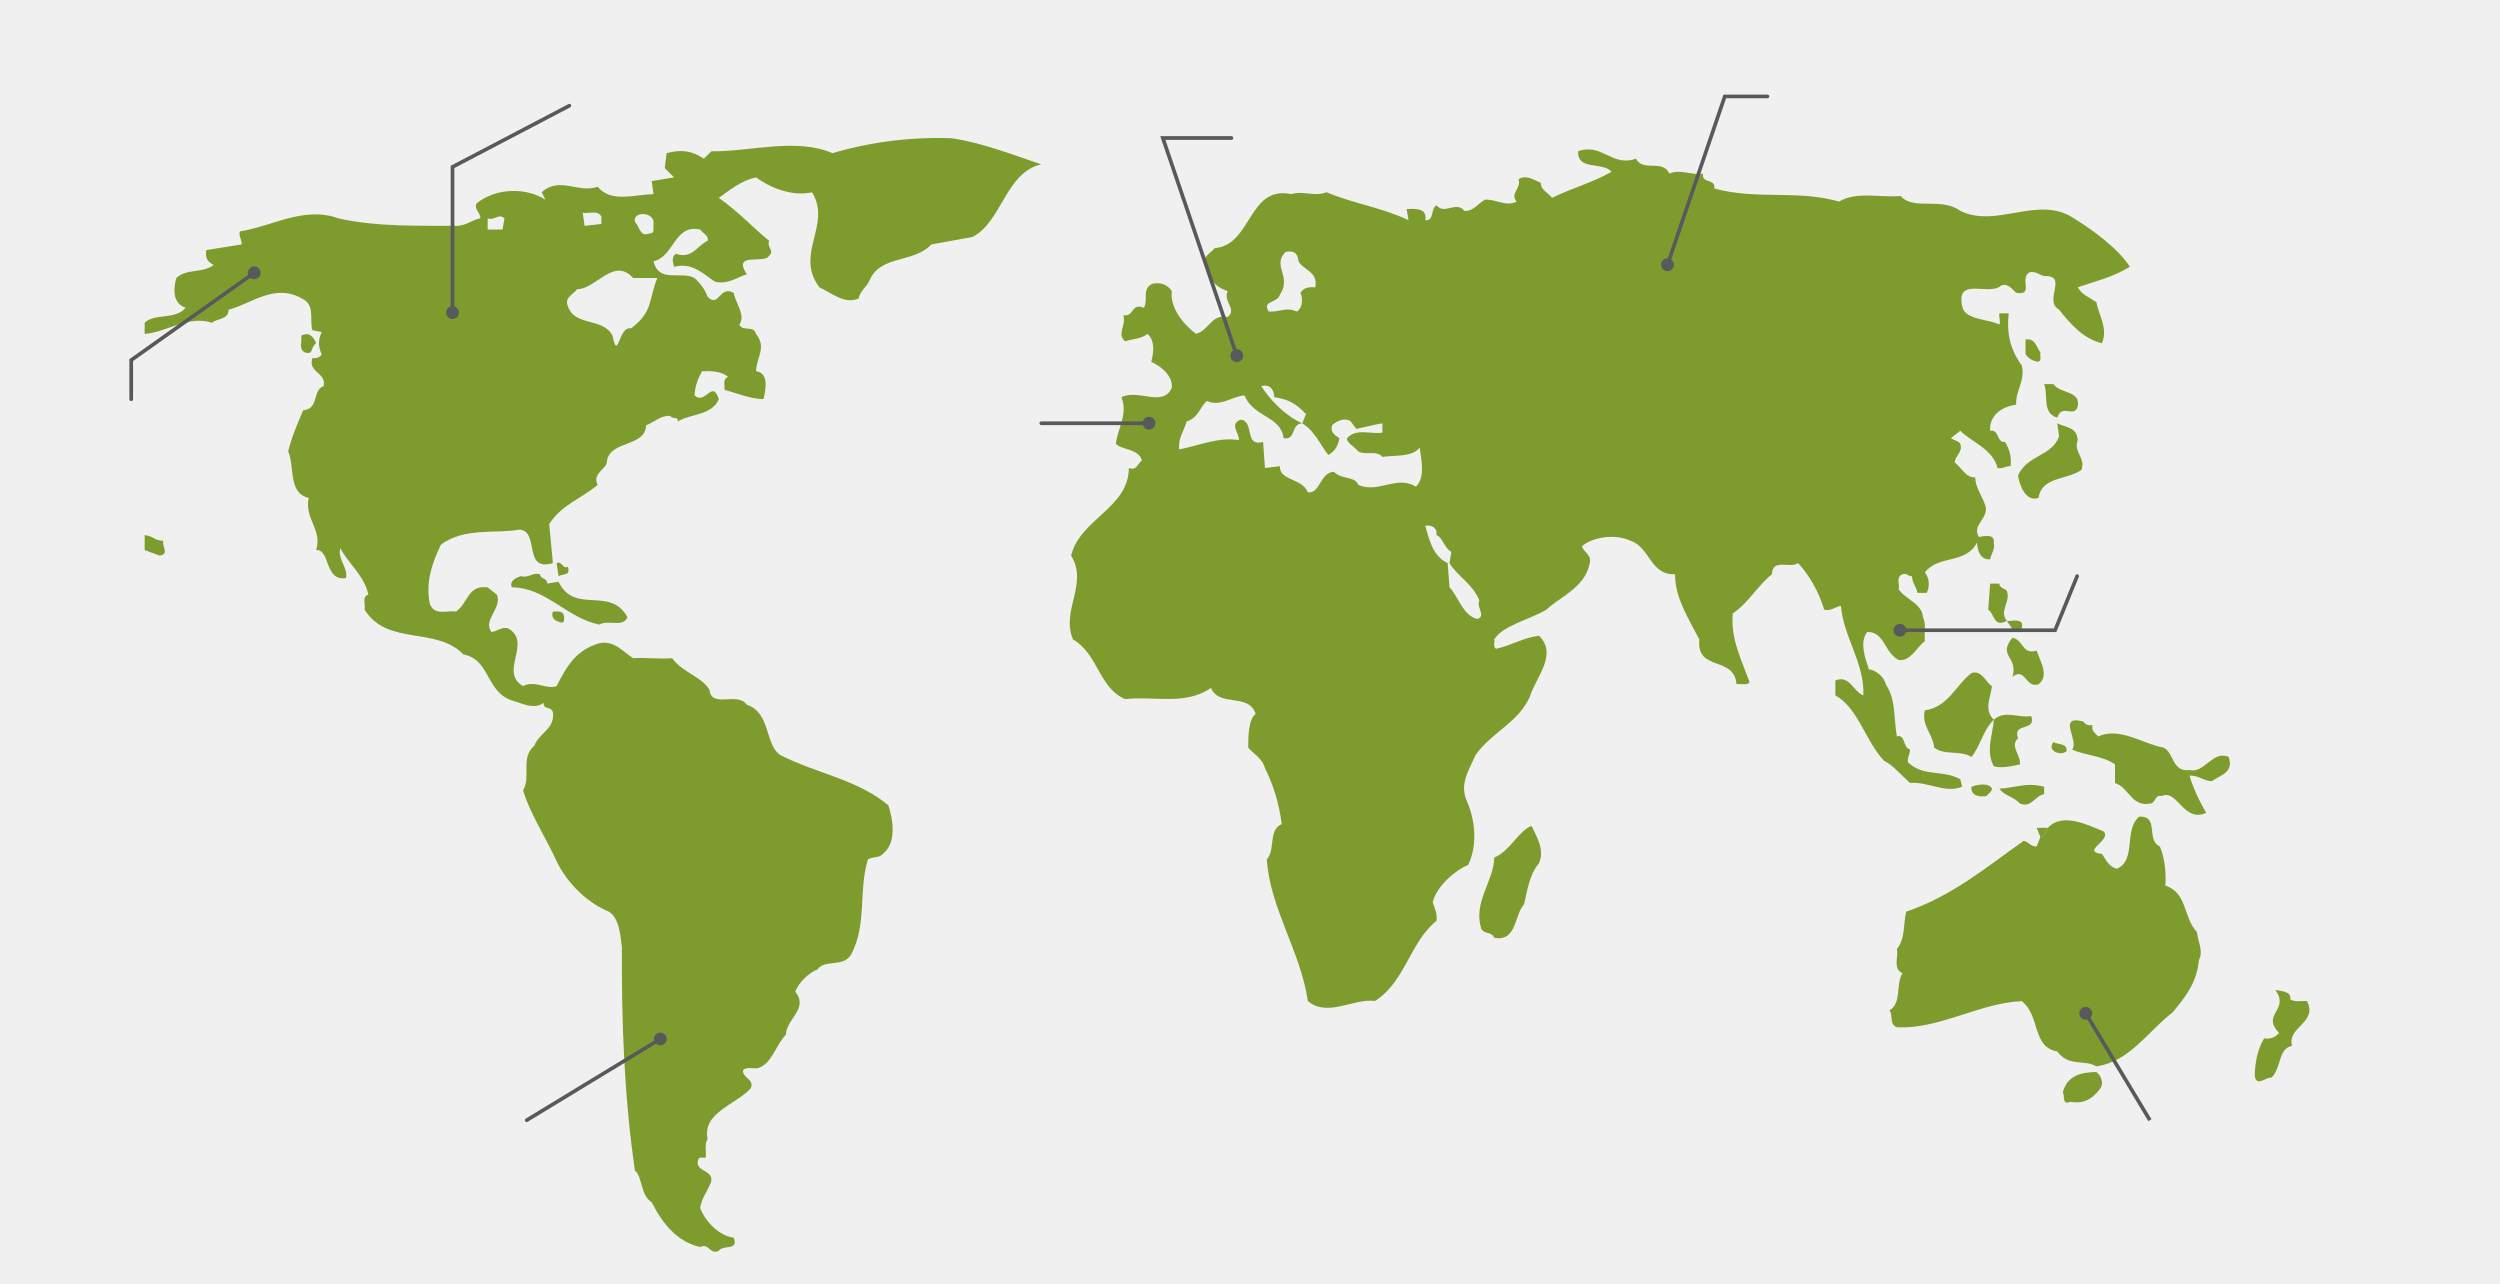
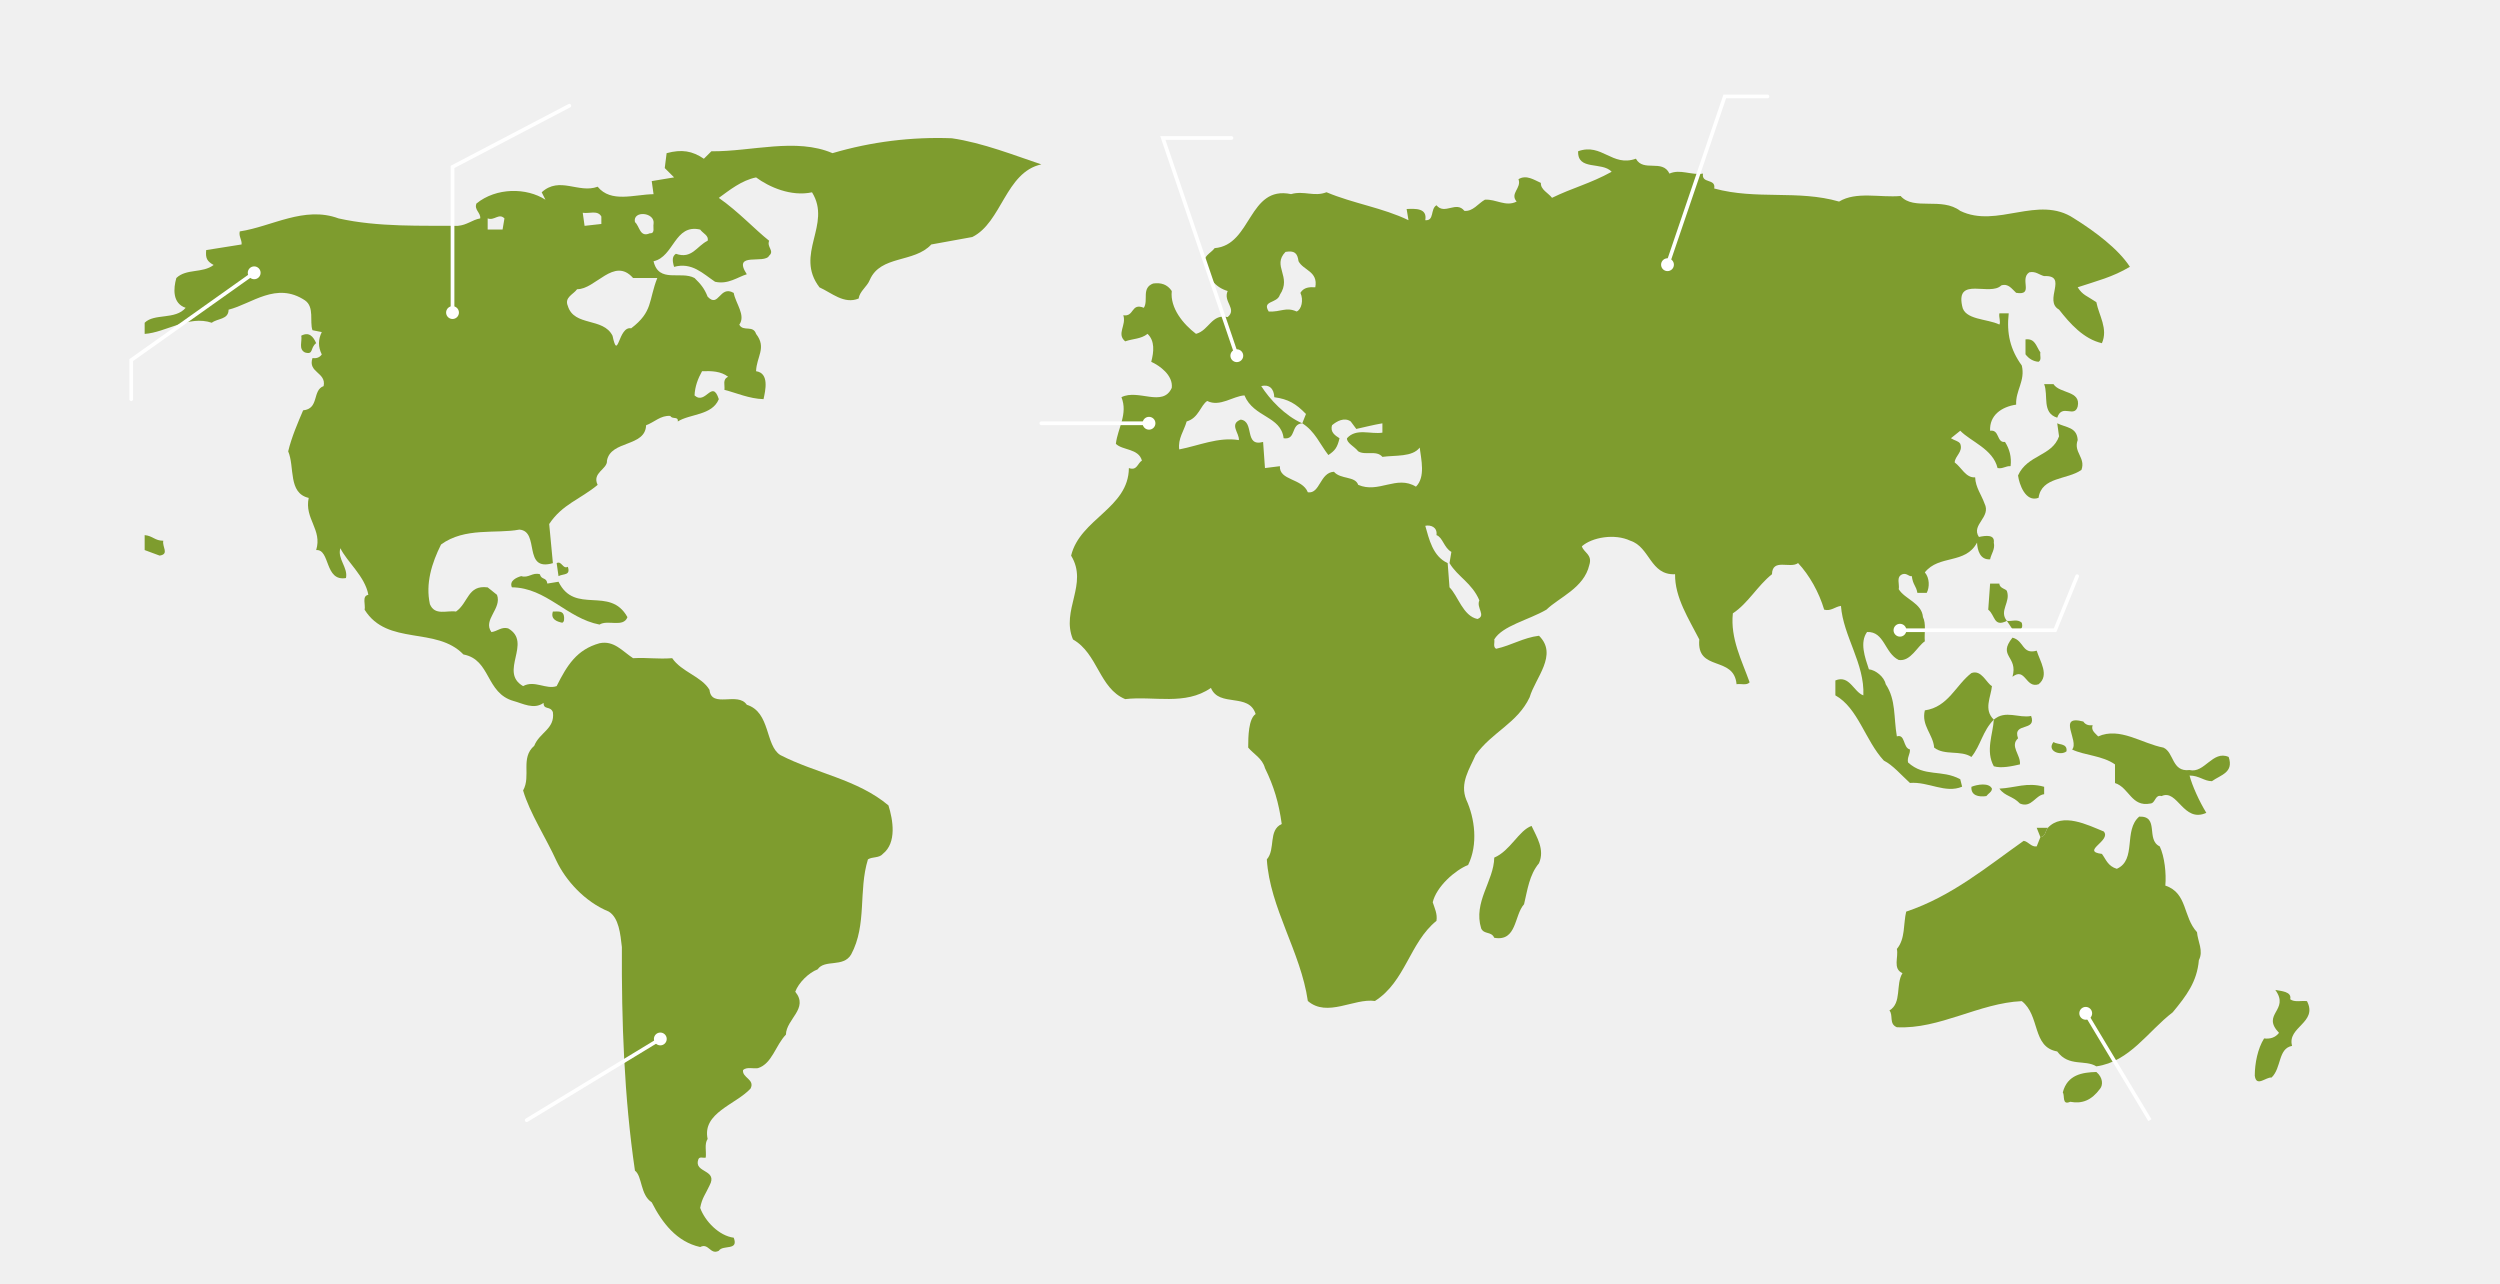
<svg xmlns="http://www.w3.org/2000/svg" version="1.1" id="Layer_1" x="0px" y="0px" width="674px" height="346px" viewBox="0 0 674 346" enable-background="new 0 0 674 346" xml:space="preserve">
  <g>
    <g>
      <path fill="#7E9C2E" d="M256.608,37.275c-10.758-0.406-21.603,0.9-32.165,4.018c-9.846-4.227-21.813-0.406-32.657-0.505    l-2.021,2.009c-3.118-2.107-5.928-2.613-10.044-1.504l-0.505,4.018c0.505,0.493,1.713,1.713,2.514,2.514l-6.026,0.999l0.493,3.524    c-5.324,0.099-11.461,2.403-15.072-2.009c-5.126,1.91-10.253-2.92-15.084,1.503l1.011,2.009    c-5.126-3.315-13.272-3.315-18.596,1.011c-0.702,1.7,1.208,2.501,1.011,4.018c-2.206,0.394-3.524,1.799-6.039,2.009    c-9.439-0.099-21.504,0.394-32.164-2.009c-9.242-3.426-17.992,2.206-26.631,3.512c-0.296,1.405,0.604,2.206,0.505,3.513    l-9.55,1.516c-0.209,2.206,0.209,3.007,2.008,4.018c-3.019,2.304-7.332,0.899-10.056,3.512c-0.801,2.822-1.097,6.827,2.514,8.035    c-2.81,3.315-8.442,1.417-11.054,4.03v3.007c5.73-0.394,11.867-5.114,18.103-3.007c1.503-1.208,4.523-0.813,4.523-3.525    c6.322-1.602,12.854-7.64,20.592-2.514c2.613,1.812,1.208,5.73,2.021,8.047l2.514,0.505c-1.01,1.996-1.01,4.018,0,6.025    c-0.616,0.9-1.516,1.098-2.514,0.999c-1.318,3.919,3.808,3.82,3.007,7.542c-3.118,1.109-1.109,6.125-5.521,6.531    c-1.417,3.314-3.118,7.234-4.03,11.054c1.812,4.215-0.098,11.252,5.533,12.558c-1.207,5.62,3.722,8.541,2.009,14.062    c3.82-0.296,2.219,8.54,8.035,7.542c0.616-2.822-2.403-5.226-1.503-8.047c1.713,3.623,6.63,7.541,7.542,12.569    c-1.812,0.296-0.703,2.712-1.01,4.018c6.137,9.847,19.298,4.424,26.643,12.064c7.443,1.393,5.927,10.438,13.568,12.558    c2.305,0.604,5.423,2.403,8.035,0.493c0,2.021,1.812,0.702,2.514,2.514c0.604,4.523-3.61,5.423-5.027,9.046    c-3.809,3.315-0.801,8.134-3.007,12.052c1.799,6.125,6.125,12.669,9.045,19.09c2.403,5.027,7.431,10.856,14.062,13.568    c2.723,1.7,3.117,6.025,3.524,9.551c-0.099,20.087,0.604,40.383,3.524,60.286c2.009,1.503,1.405,6.531,4.522,8.54    c2.81,5.533,6.729,10.647,13.063,12.053c2.317-1.196,2.711,2.218,5.028,1.01c1.097-1.713,5.423,0.111,4.018-3.524    c-3.919-0.493-7.739-4.411-9.045-8.035c0.505-2.711,1.405-3.61,2.514-6.026c2.403-4.424-4.326-3.314-3.02-7.036    c0.308-0.899,1.307-0.296,2.009-0.505c0.197-1.701-0.406-3.71,0.505-5.016c-1.503-7.037,7.53-9.243,11.559-13.568    c1.307-2.502-2.316-2.908-2.009-5.016c1.011-0.912,2.711-0.309,4.018-0.506c3.82-1.207,4.72-6.137,7.542-9.045    c0.099-4.227,6.224-7.037,2.514-11.56c0.9-2.415,3.611-5.126,6.026-6.026c1.91-2.81,6.938-0.406,9.046-4.029    c4.313-8.035,1.91-17.167,4.522-25.621c1.208-0.788,3.02-0.295,4.018-1.491c3.833-3.019,2.711-9.255,1.516-13.063    c-8.355-7.036-19.606-8.651-29.157-13.581c-4.116-2.6-2.612-11.547-9.033-13.555c-2.415-3.624-9.551,1.096-10.056-4.019    c-2.12-3.623-7.542-4.83-10.056-8.539c-4.017,0.295-6.433-0.21-10.549,0c-2.92-1.91-5.126-4.831-9.045-4.03    c-6.137,1.713-8.75,5.94-11.56,11.56c-2.822,1.01-5.939-1.701-9.045,0c-6.642-3.82,2.613-11.757-4.03-15.564    c-1.799-0.506-2.908,0.801-4.51,0.998c-2.416-3.315,2.908-6.334,1.503-10.044l-2.514-2.009c-5.435-0.715-5.127,4.116-8.541,6.52    c-2.416-0.395-5.73,1.22-7.037-2.009c-1.208-5.521,0.493-11.042,3.007-16.069c6.433-4.721,14.875-2.822,21.11-4.018    c5.632,0.406,0.801,11.448,9.045,9.045l-0.998-10.549c3.513-5.324,8.343-6.643,13.063-10.549    c-1.614-3.327,2.711-4.227,2.514-6.544c0.998-5.521,10.352-3.61,10.549-9.538c2.218-0.801,3.919-2.711,6.531-2.514    c0.505,1.01,2.218,0,2.009,1.503c3.327-2.107,9.255-1.603,11.066-6.026c-1.812-5.533-3.524,1.713-6.544-0.998    c0.099-2.415,0.912-4.535,2.021-6.531c2.612-0.099,5.114,0,7.037,1.504c-1.615,0.702-0.813,2.304-1.01,3.512    c3.118,0.801,6.729,2.415,10.549,2.514c0.505-2.305,1.614-7.037-2.009-7.529c0.111-3.919,2.92-6.334,0-10.056    c-0.801-2.501-3.513-0.493-4.523-2.501c1.812-2.514-1.01-5.743-1.503-8.553c-3.82-2.206-4.018,4.227-7.037,1.011    c-0.912-2.317-1.91-3.426-3.525-5.028c-3.709-2.009-9.649,1.504-11.054-4.522c5.533-1.195,5.632-10.143,12.57-8.54    c0.703,1.01,2.416,1.614,2.009,3.019c-2.92,1.405-4.227,5.028-8.552,3.512c-0.888,0.604-1.097,1.516-0.493,3.524    c4.818-1.318,7.739,1.799,11.054,4.018c3.524,0.801,6.137-1.307,8.552-2.021c-4.029-6.223,4.818-2.613,6.026-5.016    c1.503-1.306-0.702-2.305,0-4.018c-3.82-3.019-8.244-7.837-13.568-11.559c2.908-2.107,6.125-4.72,10.044-5.521    c3.524,2.613,9.452,5.226,15.084,4.018c5.422,8.737-4.831,16.674,2.009,25.621c3.314,1.503,6.63,4.622,10.549,3.019    c0.308-2.009,2.304-3.216,3.019-5.028c2.909-6.729,11.954-4.523,16.575-9.55l11.054-2.009c7.948-3.919,8.959-17.475,18.608-19.582    C273.799,41.996,264.951,38.483,256.608,37.275z M135.493,61.886h-4.017v-3.007c1.812,0.702,3.007-1.516,4.522,0L135.493,61.886z     M162.124,58.373v2.009l-4.523,0.506l-0.493-3.525C158.809,57.671,161.125,56.562,162.124,58.373z M177.208,74.948    c-2.416,6.125-1.109,9.046-7.049,13.568c-3.5-0.702-3.5,9.243-5.016,2.009c-2.514-5.028-10.352-2.416-12.052-8.035    c-1.011-2.316,1.503-3.118,2.501-4.522c4.929,0.099,9.958-8.849,15.084-3.02H177.208z M176.197,60.382    c-0.197,0.9,0.505,2.613-1.011,2.514c-2.711,1.208-2.711-1.91-4.005-3.019C170.479,56.66,176.702,57.166,176.197,60.382z" />
    </g>
    <g>
      <path fill="#7E9C2E" d="M560.147,77.45c5.126-1.701,9.354-2.711,14.073-5.521c-3.118-4.818-9.452-9.551-15.084-13.063    c-9.637-6.433-20.703,2.81-30.648-2.009c-5.028-3.82-12.57,0-16.082-4.018c-5.533,0.493-11.966-1.306-16.588,1.504    c-11.152-3.217-22.207-0.395-33.667-3.524c0.505-2.81-3.513-1.195-3.02-4.018c-3.217,0.505-6.138-1.307-9.046,0    c-1.91-4.018-7.036-0.296-9.045-4.018c-6.433,2.317-9.145-4.313-15.577-2.009c-0.209,5.336,6.433,2.711,9.046,5.533    c-5.829,3.217-10.549,4.313-16.082,7.024c-0.998-1.306-3.118-2.206-3.008-4.018c-1.811-0.801-3.918-2.304-6.038-0.998    c0.912,2.403-2.415,3.82-0.493,6.026c-2.92,1.503-5.533-0.703-8.553-0.505c-1.811,1.01-3.216,3.216-5.533,3.019    c-2.205-2.81-5.323,1.195-7.529-1.516c-1.713,1.011-0.505,4.227-3.02,4.03c0.604-3.328-2.711-3.118-5.027-3.019l0.505,3.019    c-6.827-3.328-14.973-4.523-22.108-7.542c-3.314,1.306-6.025-0.493-9.551,0.505c-11.559-2.416-10.549,13.765-20.604,14.566    c-0.998,1.405-3.512,2.218-2.514,4.522c0.702,3.414,2.612,6.026,6.026,7.037c-1.306,2.908,2.613,4.818,0,7.036    c-4.313-1.01-5.028,3.611-8.54,4.511c-3.414-2.601-7.037-6.926-6.532-11.547c-1.208-1.812-2.92-2.317-5.028-2.021    c-3.216,1.22-1.208,4.523-2.501,6.544c-3.524-1.417-2.514,2.514-5.533,2.009c0.899,2.711-1.91,5.016,0.505,7.037    c2.009-0.715,4.313-0.617,6.026-2.021c2.009,1.91,1.713,4.831,0.998,7.542c2.218,0.998,5.94,3.61,5.533,7.024    c-2.403,5.336-9.045,0.209-13.568,2.514c1.812,4.523-1.01,8.344-1.503,12.57c1.799,1.799,6.125,1.207,7.024,4.522    c-1.195,0.702-1.294,2.81-3.513,2.009c-0.098,10.845-13.161,13.667-15.577,23.611c4.72,7.739-2.81,14.665,0.505,22.602    c6.729,3.82,7.037,13.162,14.073,16.082c7.739-0.899,16.181,1.812,23.119-3.02c2.206,5.324,10.241,1.208,12.052,7.037    c-1.91,1.307-2.008,6.026-2.008,9.046c1.503,1.799,3.82,2.908,4.522,5.533c2.415,4.917,3.722,9.328,4.522,15.071    c-3.722,1.7-1.602,6.827-4.018,9.538c0.801,13.063,9.145,24.918,11.055,38.179c5.225,4.522,12.459-0.802,18.091,0    c8.244-5.226,9.354-15.774,16.587-21.604c0.296-1.91-0.505-3.413-1.01-5.016c1.01-4.227,6.025-8.651,9.55-10.056    c2.712-5.521,1.812-12.558-0.505-17.586c-1.812-4.522,0.912-8.33,2.514-12.053c4.424-6.223,11.264-8.539,14.579-15.576    c1.503-5.226,7.739-11.448,2.514-16.575c-4.227,0.506-7.443,2.612-11.56,3.512c-0.912-0.505-0.308-1.713-0.505-2.514    c2.206-3.709,9.242-5.225,14.073-8.035c3.414-3.314,10.143-5.828,11.56-12.052c0.899-2.822-1.516-3.315-2.009-5.028    c2.711-2.415,8.836-3.512,13.063-1.504c5.324,1.701,5.324,9.342,12.064,9.033c-0.098,6.236,3.71,12.065,6.532,17.586    c-0.813,8.849,9.341,4.227,10.044,12.064c1.207-0.197,2.723,0.407,3.523-0.505c-2.106-5.928-5.225-11.757-4.522-18.597    c4.116-2.711,6.63-7.431,10.55-10.549c0.098-4.411,4.929-1.404,7.036-3.006c3.02,3.216,5.632,7.837,7.036,12.557    c1.813,0.506,2.921-0.801,4.523-1.01c0.604,8.146,6.433,15.576,6.038,24.117c-2.612-0.9-3.722-5.62-7.542-4.018v4.018    c6.125,3.413,8.035,12.163,13.063,17.585c2.415,1.208,4.72,3.919,7.036,6.026c5.028-0.395,9.539,2.921,14.074,1.011l-0.506-2.009    c-5.028-2.712-9.649-0.493-14.073-4.522c-0.296-1.418,0.604-2.219,0.505-3.513c-1.91-0.407-1.207-4.227-3.524-3.524    c-0.899-5.225-0.197-9.847-3.007-14.062c-0.406-2.008-2.724-3.82-4.535-4.018c-1.097-3.314-2.502-7.246-0.492-10.056    c4.719-0.197,4.719,5.73,8.539,7.542c3.217,0.493,5.028-3.722,7.037-5.027c-0.197-2.206,0.406-4.721-0.505-6.532    c-0.296-3.819-4.917-4.818-6.532-7.529c0.297-1.307-0.801-3.327,1.011-4.03c1.208-0.394,1.701,0.703,2.515,0.506    c0.295,2.415,1.195,2.612,1.503,4.522h2.515c0.801-1.503,0.801-4.018-0.506-5.521c3.82-4.831,10.955-2.12,14.073-8.035    c0.099,2.009,0.802,4.72,3.524,4.511c0.296-1.504,1.405-2.712,0.998-4.511c0.309-2.219-2.106-1.922-4.017-1.516    c-2.206-3.315,3.413-5.324,1.503-9.046c-0.801-2.304-2.415-4.313-2.514-7.024c-2.514,0.197-3.709-2.723-5.521-4.029    c0.1-1.799,2.305-2.81,1.504-5.016c-0.505-0.801-1.404-0.801-2.514-1.504l2.514-2.021c2.822,2.921,8.836,4.929,10.056,10.056    c1.405,0.296,2.206-0.604,3.513-0.505c0.296-2.515-0.296-4.622-1.504-6.532c-2.316,0.296-1.417-3.413-4.018-3.019    c-0.209-4.116,3.008-6.433,7.024-7.037c-0.196-3.808,2.515-6.421,1.517-10.549c-3.118-4.313-4.129-8.639-3.525-14.061h-2.514    c-0.197,1.01,0.406,2.304,0,3.019c-3.314-1.614-9.452-1.208-10.043-5.028c-1.714-8.035,7.541-2.514,10.549-5.521    c1.91-0.604,2.81,0.899,4.017,1.997c4.93,0.813,0.802-3.709,3.524-5.521c1.713-0.406,2.712,0.702,4.018,1.011    c6.631-0.309-0.295,6.63,4.018,9.033c2.908,3.722,6.63,7.936,11.56,9.058c1.713-3.932-0.801-7.443-1.503-11.066    C562.661,79.767,561.453,79.57,560.147,77.45z M345.054,79.471c3.314-4.929-2.206-7.739,1.516-11.559    c2.415-0.407,3.216,0.295,3.512,2.514c1.307,2.502,5.324,2.699,4.522,7.024c-1.602-0.099-3.105,0-4.017,1.503    c0.911,1.91,0.296,4.523-1.011,5.028c-2.908-1.306-4.313,0.197-7.529,0C340.137,80.962,344.352,81.874,345.054,79.471z     M381.74,131.205c-5.225-3.204-10.056,1.923-15.576-0.493c-0.802-2.415-4.732-1.417-6.532-3.524    c-3.82,0.197-3.722,6.039-7.036,5.533c-1.504-3.82-7.739-3.117-7.542-7.036l-4.018,0.505l-0.505-7.037    c-5.226,1.405-2.207-5.533-6.027-6.025c-3.216,1.195-0.295,3.709-0.505,5.521c-5.533-0.899-10.856,1.516-16.082,2.514    c-0.395-2.908,1.307-5.027,2.009-7.542c3.217-0.899,3.722-4.313,5.533-5.521c3.414,1.7,6.938-1.307,10.044-1.503    c2.514,6.025,9.858,5.521,10.562,11.559c3.512,0.493,1.811-3.832,5.027-4.029c-4.621-2.009-8.75-6.421-11.066-10.044    c2.119-0.505,3.426,0.604,3.524,3.007c3.722,0.506,5.829,1.713,8.54,4.523l-0.998,2.514c3.414,2.107,4.818,5.73,7.037,8.553    c1.812-1.221,2.402-2.01,3.007-4.523c-1.097-0.715-2.612-1.614-2.009-3.524c1.307-1.108,3.314-2.206,5.027-1.011l1.504,2.021    c2.316-0.506,4.621-1.109,7.037-1.516v2.514c-3.217,0.506-7.037-1.307-9.551,1.516c-0.099,1.294,2.021,2.206,3.02,3.513    c1.91,1.208,4.929-0.407,6.531,1.503c3.512-0.492,8.047,0.099,10.056-2.502C383.146,123.873,384.354,128.605,381.74,131.205z     M398.328,166.882c-3.919-0.802-5.226-6.235-7.542-8.54l-0.493-6.531c-4.029-1.813-5.028-6.532-6.039-10.057    c1.405-0.296,3.315,0.309,3.02,2.514c1.701,0.604,2.009,3.414,4.018,4.523l-0.505,3.02c2.218,3.709,6.038,5.323,8.047,10.043    C397.934,163.862,400.743,165.97,398.328,166.882z" />
    </g>
    <g>
      <path fill="#7E9C2E" d="M550.092,95.023c-0.197,0.801,0.406,2.009-0.493,2.514c-1.405-0.099-2.625-0.813-3.524-2.009v-4.029    C548.687,91.203,548.896,93.311,550.092,95.023z" />
    </g>
    <g>
      <path fill="#7E9C2E" d="M553.616,103.563c1.713,2.612,7.443,1.713,6.531,6.026c-0.899,3.217-4.215-0.899-5.521,3.02    c-4.228-1.307-2.317-6.026-3.525-9.046H553.616z" />
    </g>
    <g>
      <path fill="#7E9C2E" d="M560.147,118.635c-1.208,3.315,2.218,4.732,1.011,8.048c-3.82,2.711-10.759,1.812-11.56,7.529    c-3.524,1.319-5.237-3.709-5.533-6.026c2.514-5.632,9.156-5.126,11.054-10.549l-0.492-3.524    C557.029,115.32,559.95,115.123,560.147,118.635z" />
    </g>
    <g>
      <path fill="#7E9C2E" d="M44.028,145.783c-0.394,1.603,1.713,3.611-0.998,4.006L39,148.298v-4.03    C41.218,144.465,41.711,145.783,44.028,145.783z" />
    </g>
    <g>
      <path fill="#7E9C2E" d="M153.091,152.809c0.801,2.415-1.208,1.811-2.514,2.514l-0.505-3.512    C151.477,151.107,151.673,153.523,153.091,152.809z" />
    </g>
    <g>
      <path fill="#7E9C2E" d="M145.549,154.816c0.395,1.615,1.799,0.703,2.009,2.515l3.019-0.493c4.412,9.033,13.864,0.998,18.583,9.551    c-1.097,2.908-5.323,0.592-7.529,1.996c-8.849-1.7-14.283-9.945-23.624-10.043c-0.813-1.813,1.405-2.712,2.514-3.02    C142.529,155.938,143.54,154.226,145.549,154.816z" />
    </g>
    <g>
      <path fill="#7E9C2E" d="M539.037,157.331c0,1.306,1.812,1.417,2.021,2.009c1.097,3.02-2.219,5.336,0,8.047    c-3.623,1.812-3.118-1.516-5.028-3.02l0.505-7.036H539.037z" />
    </g>
    <g>
      <path fill="#7E9C2E" d="M152.08,166.389c0,0.592,0.099,1.195-0.505,1.504c-1.405-0.309-3.217-0.912-2.515-3.02    C150.577,164.873,151.969,164.577,152.08,166.389z" />
    </g>
    <g>
      <path fill="#7E9C2E" d="M542.562,171.91c3.217,0.801,2.515,4.621,6.532,3.512c0.898,2.92,3.512,6.643,0.505,9.058    c-3.524,1.195-3.524-4.732-7.037-2.021C544.164,176.839,538.434,177.036,542.562,171.91z" />
    </g>
    <g>
      <path fill="#7E9C2E" d="M537.028,184.973c-0.296,3.02-2.305,6.334,0.505,9.045c-3.019,3.02-3.512,6.938-6.038,10.056    c-2.908-1.91-7.233-0.308-10.044-2.514c-0.295-3.623-3.512-5.928-2.514-10.043c6.334-0.912,8.343-6.84,12.558-10.057    C534.219,180.449,535.525,184.172,537.028,184.973z" />
    </g>
    <g>
      <path fill="#7E9C2E" d="M564.177,195.521c-0.505,1.417,0.69,2.119,1.491,3.019c5.842-2.612,11.77,1.91,17.598,3.02    c2.909,1.307,2.206,6.631,7.037,6.039c4.018,0.998,6.236-5.436,10.549-3.525c1.418,4.215-2.107,4.819-4.522,6.532    c-2.107,0-3.413-1.517-6.026-1.517c0.703,2.725,2.613,6.938,4.522,10.057c-6.235,2.81-7.739-6.531-12.064-4.522    c-1.812-0.506-1.602,1.91-3.019,2.009c-5.127,1.01-5.719-4.313-9.539-5.521v-5.027c-3.426-2.416-8.244-2.416-11.56-4.018    c2.009-2.317-4.227-9.452,3.02-7.542C562.255,195.435,563.166,195.632,564.177,195.521z" />
    </g>
    <g>
      <path fill="#7E9C2E" d="M557.128,202.558c-1.602,1.307-5.422-0.098-3.512-2.501C554.823,200.857,557.436,200.254,557.128,202.558z    " />
    </g>
    <g>
      <path fill="#7E9C2E" d="M537.028,212.614c0,0.899-0.998,1.306-1.503,2.009c-2.009,0.308-4.215-0.099-4.03-2.502    C533.011,211.505,536.228,210.913,537.028,212.614z" />
    </g>
    <g>
      <path fill="#7E9C2E" d="M551.102,212.121v1.996c-2.415,0.296-3.413,3.82-6.531,2.515c-2.009-2.107-4.018-1.898-5.533-4.018    C543.264,212.417,546.48,210.803,551.102,212.121z" />
    </g>
    <g>
      <path fill="#7E9C2E" d="M582.268,228.19c1.295,2.712,1.8,7.346,1.504,10.562c6.026,2.009,4.72,8.441,8.54,12.558    c0.197,2.514,1.812,5.028,0.505,7.542c-0.505,5.829-3.314,9.551-7.049,14.062c-6.716,5.139-11.547,13.284-20.592,14.578    c-3.02-1.91-7.443,0.21-10.549-4.018c-6.84-1.207-4.535-9.648-9.551-13.568c-11.461,0.493-22.22,7.641-33.681,7.037    c-2.206-0.899-0.899-3.217-2.009-4.522c3.426-2.021,1.614-7.037,3.524-10.056c-2.711-1.195-1.011-4.313-1.516-6.531    c2.317-2.712,1.713-6.729,2.515-10.057c12.262-4.116,21.713-12.053,31.671-19.089c1.306,0.197,2.009,1.713,3.513,1.503    l0.998-2.501c1.417-0.111,1.306-1.726,2.008-2.515c3.932-4.227,10.66-0.801,15.084,0.998c2.12,2.515-6.334,5.324-0.505,6.039    c1.109,1.504,1.603,3.303,4.018,4.018c5.435-2.416,1.713-10.352,6.038-14.073C582.268,219.959,578.436,226.38,582.268,228.19z" />
    </g>
    <g>
      <path fill="#7E9C2E" d="M412.906,222.67c1.405,3.02,3.611,6.322,2.009,10.056c-2.612,3.105-3.118,7.234-4.029,11.055    c-2.712,3.007-1.898,10.143-8.035,9.045c-0.813-1.812-2.711-0.813-3.524-2.514c-2.206-7.147,3.426-12.768,3.524-19.102    C407.164,229.398,409.48,223.878,412.906,222.67z" />
    </g>
    <g>
      <path fill="#7E9C2E" d="M617.439,269.4c1.207,0.899,3.02,0.309,4.522,0.505c3.02,5.83-5.435,6.938-4.018,12.065    c-3.82,0.702-2.81,5.928-5.533,8.54c-1.503-0.197-4.116,2.711-4.522-0.506c0-3.314,0.801-7.332,2.514-10.043    c1.614,0.197,3.02-0.21,4.018-1.504c-4.917-5.139,3.02-6.038-0.998-11.571C614.925,267.194,617.944,267.293,617.439,269.4z" />
    </g>
    <g>
      <path fill="#7E9C2E" d="M565.176,289.007c1.811,1.504,1.811,3.513,1.01,4.511c-2.316,3.13-4.83,4.128-8.047,3.524    c-2.305,1.011-1.405-1.614-2.009-2.514C557.338,289.71,561.453,289.105,565.176,289.007z" />
    </g>
    <g>
      <path fill="#7E9C2E" d="M552.1,223.175c-0.702,0.789-0.591,2.403-2.008,2.515l-0.998-2.515H552.1z" />
    </g>
    <g>
      <path fill="#7E9C2E" d="M541.059,167.387c1.294,0.197,2.81-0.604,4.018,0.506c0.505,2.008-0.715,1.811-2.01,2.514L541.059,167.387    z" />
    </g>
    <g>
      <path fill="#7E9C2E" d="M537.533,194.018c3.118-2.711,6.828-0.296,10.057-0.998c1.602,4.325-5.139,1.603-3.524,6.026    c-2.305,2.107,0.801,4.522,0.505,7.037c-2.218,0.505-5.027,1.108-7.037,0.505C535.229,202.46,537.324,197.838,537.533,194.018z" />
    </g>
    <g>
      <path fill="#7E9C2E" d="M85.237,92.51c-1.713,1.306-0.604,3.216-3.019,2.514c-1.812-0.912-0.703-3.02-0.998-4.522    C83.327,89.392,84.437,90.698,85.237,92.51z" />
    </g>
  </g>
  <g>
    <g>
-       <polyline fill="none" stroke="#58595B" stroke-linecap="round" stroke-miterlimit="10" points="449.529,71.445 465,26 476.5,26       " />
+       <polyline fill="none" stroke="#FFFFFF" stroke-linecap="round" stroke-miterlimit="10" points="449.529,71.445 465,26 476.5,26       " />
      <g>
-         <circle fill="#58595B" cx="449.557" cy="71.363" r="1.729" />
+         <circle fill="#FFFFFF" cx="449.557" cy="71.363" r="1.729" />
      </g>
    </g>
  </g>
  <g>
    <g>
-       <line fill="none" stroke="#58595B" stroke-miterlimit="10" x1="562.266" y1="273.119" x2="579.612" y2="302" />
+       <line fill="none" stroke="#FFFFFF" stroke-miterlimit="10" x1="562.266" y1="273.119" x2="579.612" y2="302" />
      <g>
-         <circle fill="#58595B" cx="562.311" cy="273.193" r="1.729" />
+         <circle fill="#FFFFFF" cx="562.311" cy="273.193" r="1.729" />
      </g>
    </g>
  </g>
  <g>
    <g>
-       <line fill="none" stroke="#58595B" stroke-linecap="round" stroke-miterlimit="10" x1="178.096" y1="280.06" x2="142" y2="302" />
+       <line fill="none" stroke="#FFFFFF" stroke-linecap="round" stroke-miterlimit="10" x1="178.096" y1="280.06" x2="142" y2="302" />
      <g>
-         <circle fill="#58595B" cx="178.022" cy="280.104" r="1.729" />
+         <circle fill="#FFFFFF" cx="178.022" cy="280.104" r="1.729" />
      </g>
    </g>
  </g>
  <g>
    <g>
-       <polyline fill="none" stroke="#58595B" stroke-linecap="round" stroke-miterlimit="10" points="122,84.357 122,45 153.496,28.5       " />
+       <polyline fill="none" stroke="#FFFFFF" stroke-linecap="round" stroke-miterlimit="10" points="122,84.357 122,45 153.496,28.5       " />
      <g>
-         <circle fill="#58595B" cx="122" cy="84.271" r="1.729" />
+         <circle fill="#FFFFFF" cx="122" cy="84.271" r="1.729" />
      </g>
    </g>
  </g>
  <g>
    <g>
-       <polyline fill="none" stroke="#58595B" stroke-linecap="round" stroke-miterlimit="10" points="68.599,73.499 35.378,97.083     35.378,107.633   " />
+       <polyline fill="none" stroke="#FFFFFF" stroke-linecap="round" stroke-miterlimit="10" points="68.599,73.499 35.378,97.083     35.378,107.633   " />
      <g>
-         <circle fill="#58595B" cx="68.529" cy="73.549" r="1.73" />
+         <circle fill="#FFFFFF" cx="68.529" cy="73.549" r="1.73" />
      </g>
    </g>
  </g>
  <g>
    <g>
-       <polyline fill="none" stroke="#58595B" stroke-linecap="round" stroke-miterlimit="10" points="512.143,169.908 554.048,169.908     560,155.33   " />
+       <polyline fill="none" stroke="#FFFFFF" stroke-linecap="round" stroke-miterlimit="10" points="512.143,169.908 554.048,169.908     560,155.33   " />
      <g>
-         <circle fill="#58595B" cx="512.229" cy="169.908" r="1.729" />
+         <circle fill="#FFFFFF" cx="512.229" cy="169.908" r="1.729" />
      </g>
    </g>
  </g>
  <g>
    <g>
-       <line fill="none" stroke="#58595B" stroke-linecap="round" stroke-miterlimit="10" x1="309.857" y1="114.111" x2="280.737" y2="114.111" />
+       <line fill="none" stroke="#FFFFFF" stroke-linecap="round" stroke-miterlimit="10" x1="309.857" y1="114.111" x2="280.737" y2="114.111" />
      <g>
-         <circle fill="#58595B" cx="309.771" cy="114.111" r="1.729" />
+         <circle fill="#FFFFFF" cx="309.771" cy="114.111" r="1.729" />
      </g>
    </g>
  </g>
  <g>
    <g>
-       <polyline fill="none" stroke="#58595B" stroke-linecap="round" stroke-miterlimit="10" points="333.472,95.98 313.5,37.202     332,37.202   " />
+       <polyline fill="none" stroke="#FFFFFF" stroke-linecap="round" stroke-miterlimit="10" points="333.472,95.98 313.5,37.202     332,37.202   " />
      <g>
-         <circle fill="#58595B" cx="333.444" cy="95.898" r="1.729" />
+         <circle fill="#FFFFFF" cx="333.444" cy="95.898" r="1.729" />
      </g>
    </g>
  </g>
</svg>
